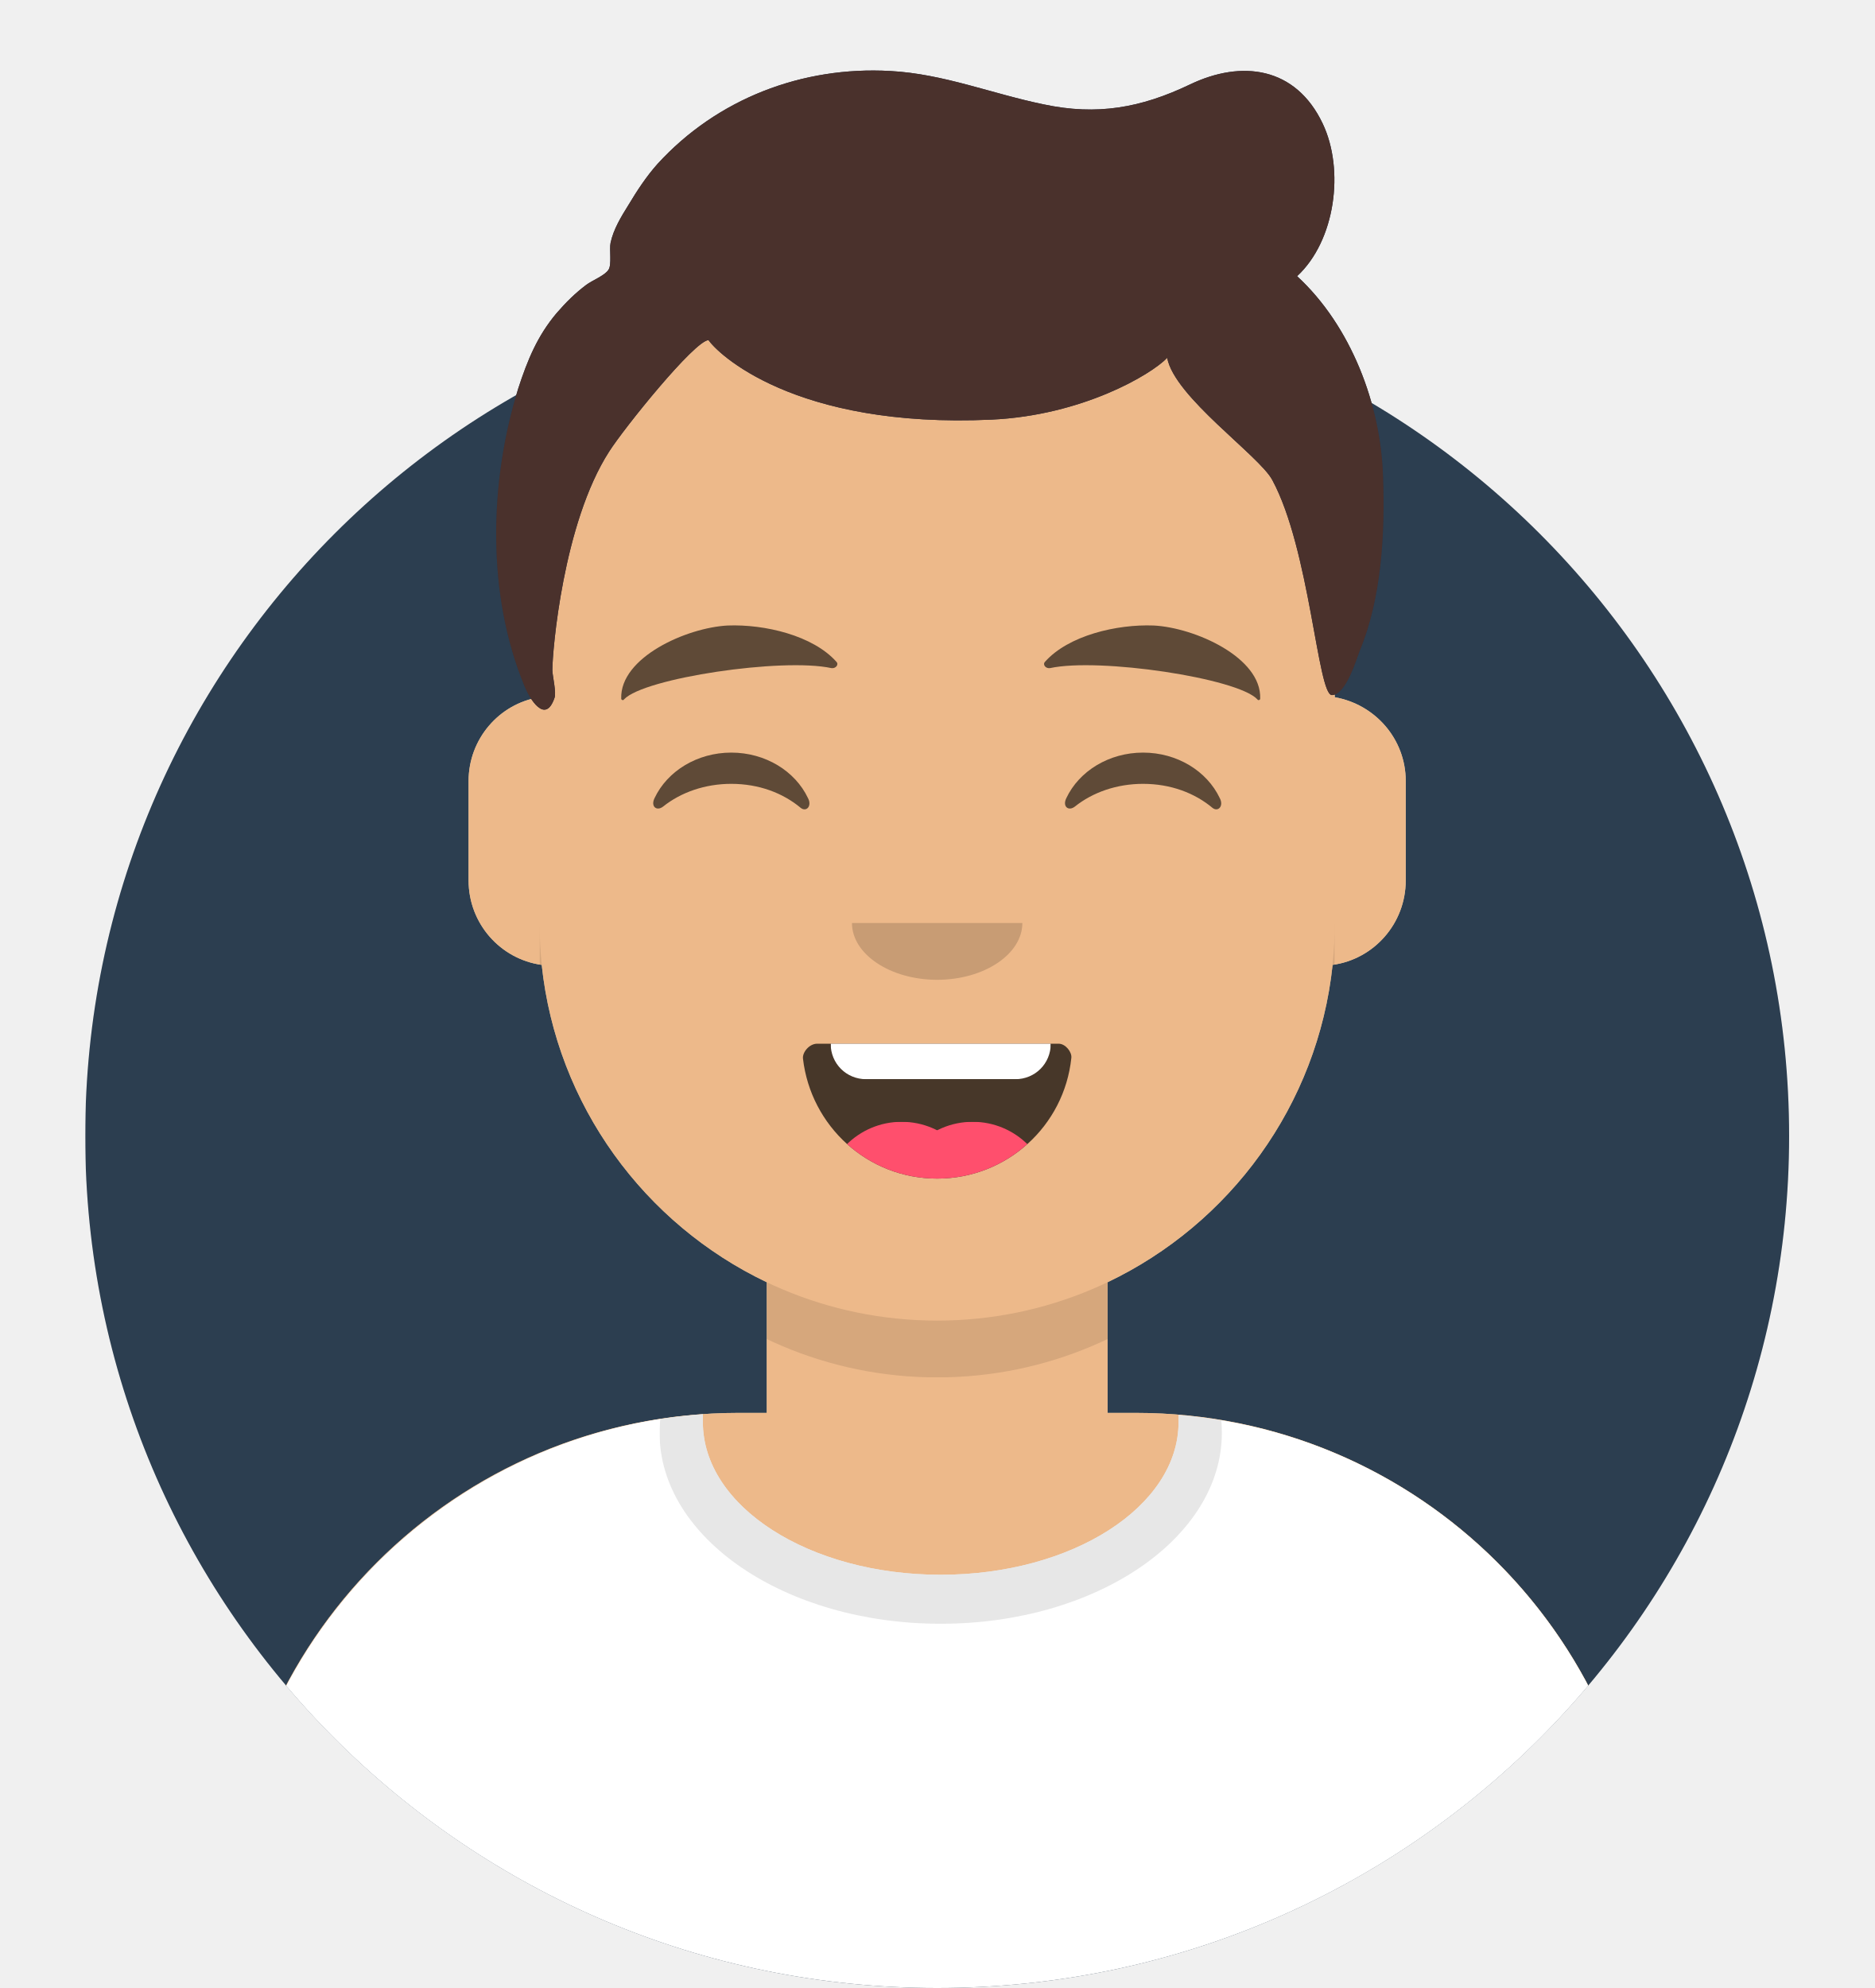
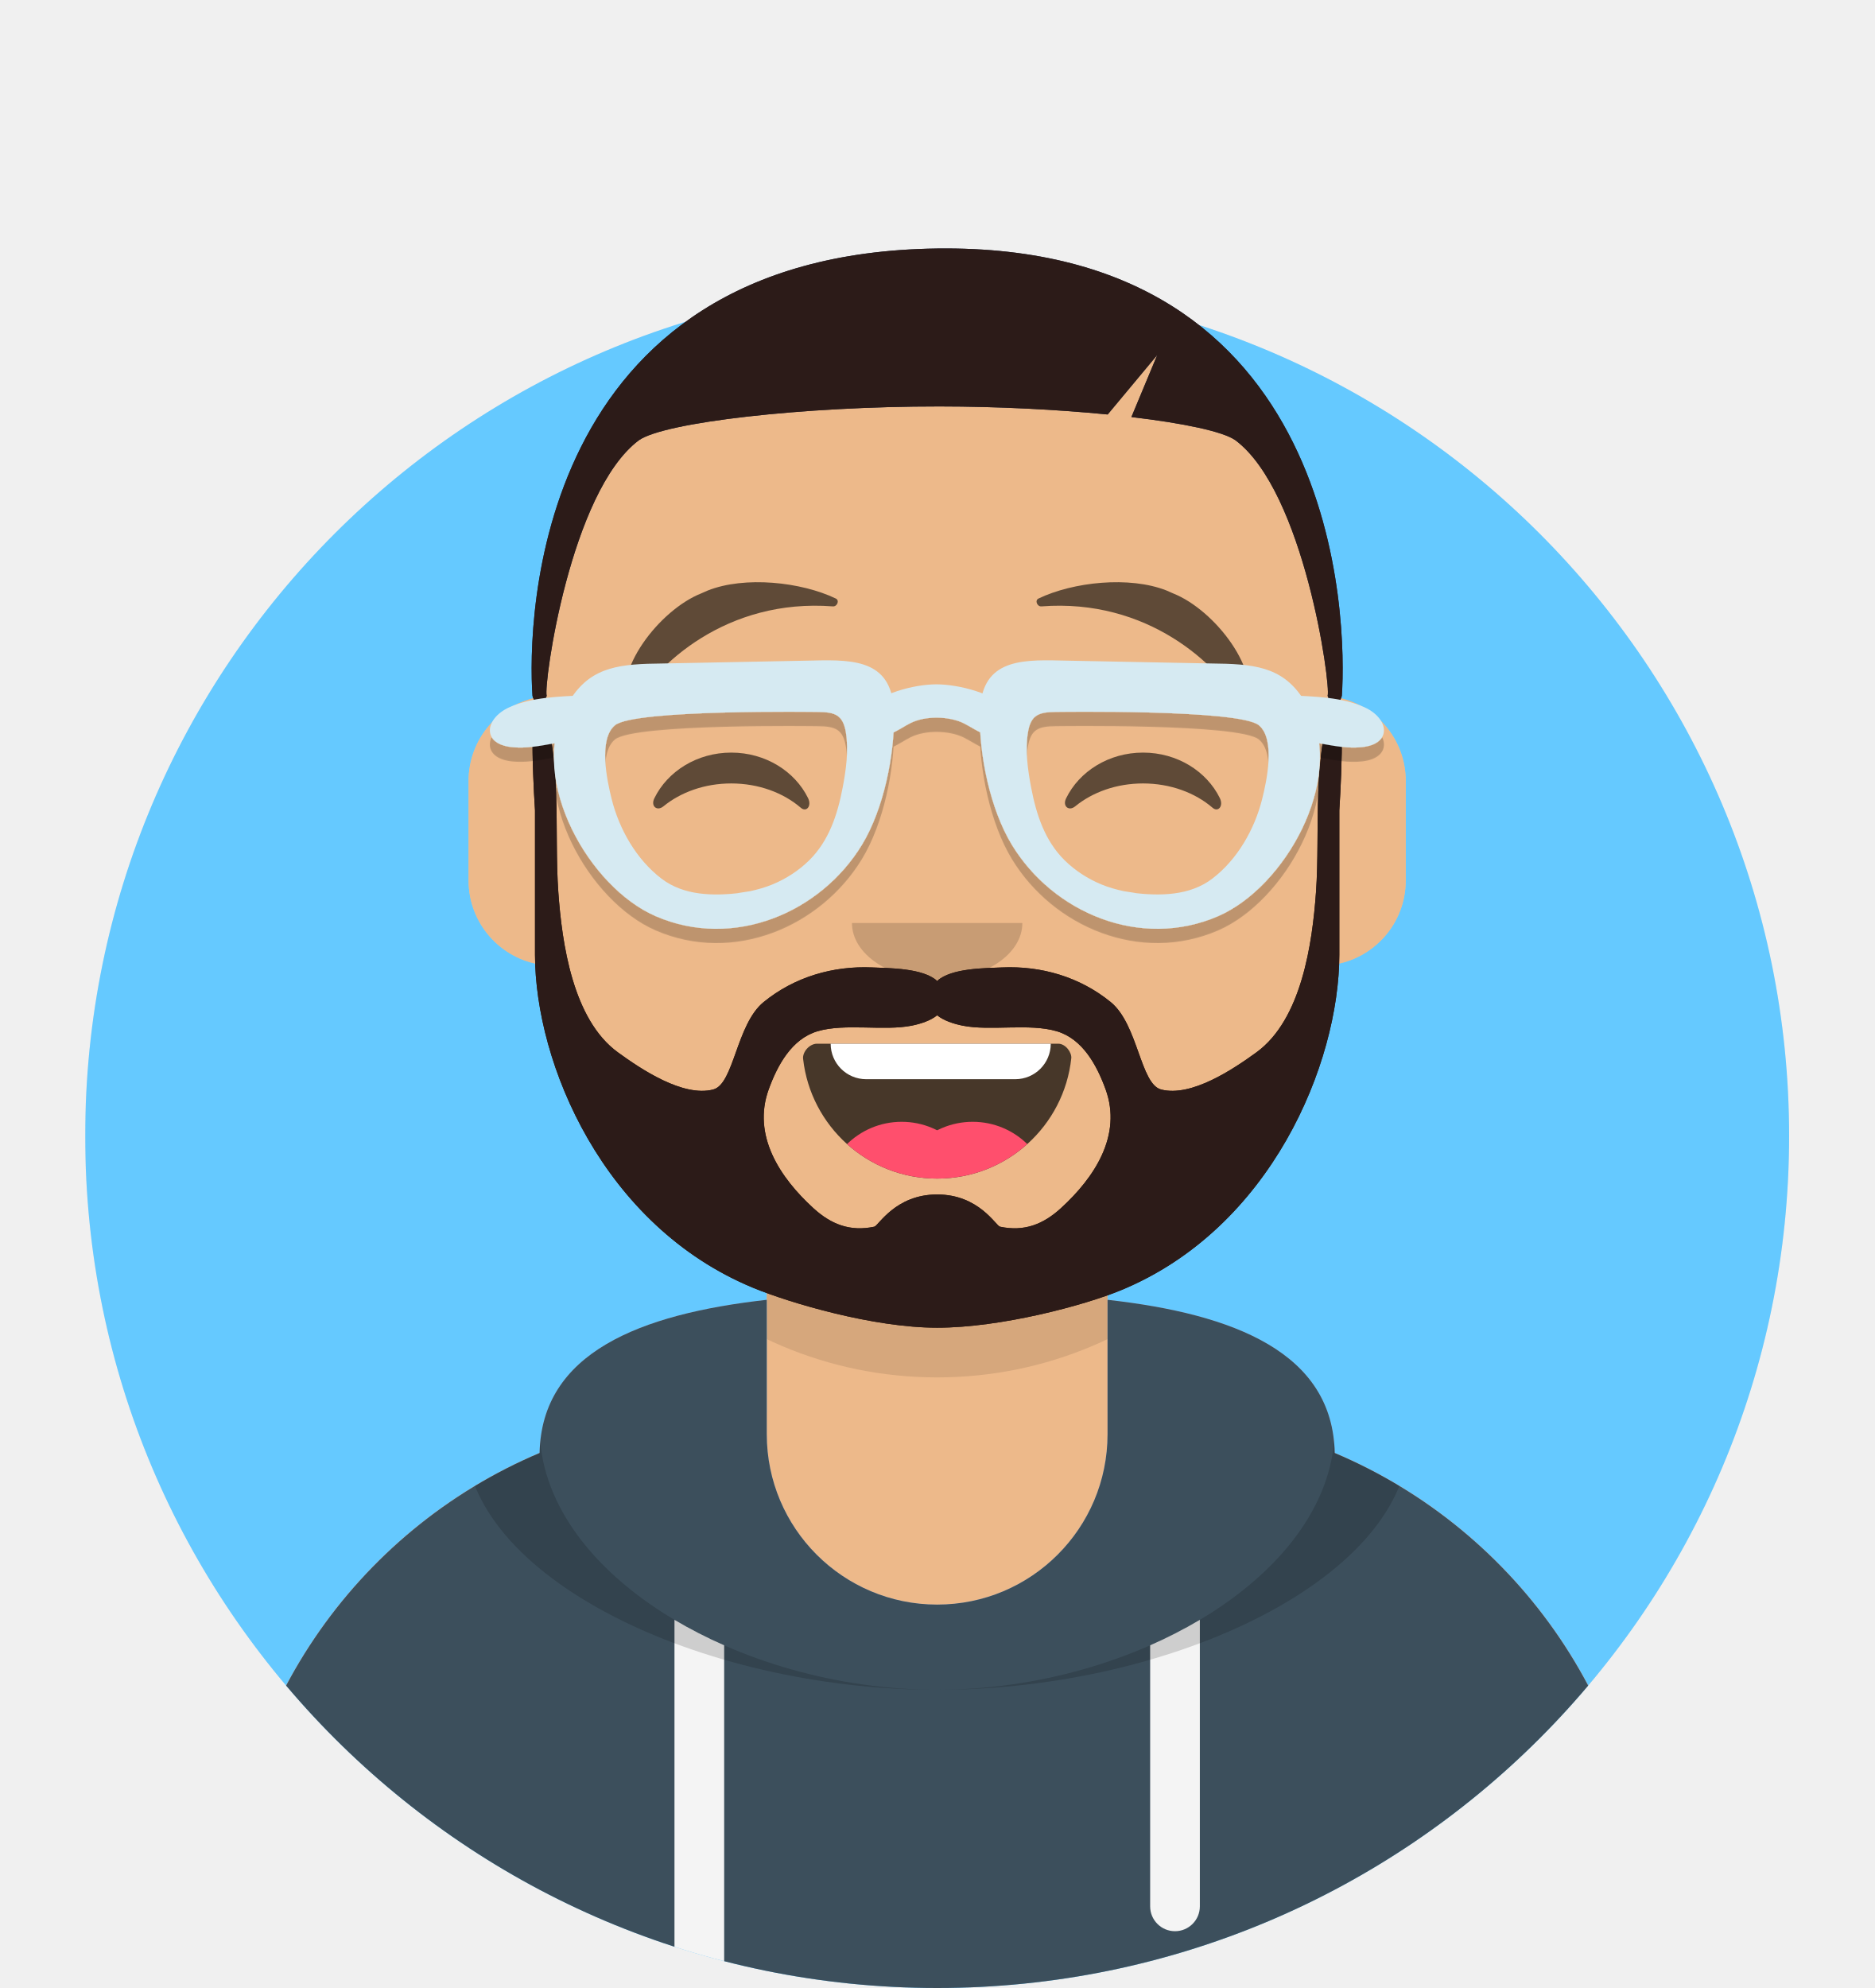
- <svg xmlns="http://www.w3.org/2000/svg" version="1.1" id="Layer_1" x="0px" y="0px" viewBox="0 0 264 280" style="enable-background:new 0 0 264 280;" xml:space="preserve">
-   <style type="text/css">
- 	.st0{fill-rule:evenodd;clip-rule:evenodd;fill:#E6E6E6;}
- 	.st1{filter:url(#Adobe_OpacityMaskFilter);}
- 	.st2{fill-rule:evenodd;clip-rule:evenodd;fill:#FFFFFF;}
- 	.st3{mask:url(#mask-2_1_);}
- 	.st4{fill-rule:evenodd;clip-rule:evenodd;fill:#2C3E50;}
- 	.st5{filter:url(#Adobe_OpacityMaskFilter_1_);}
- 	.st6{mask:url(#mask-4_1_);}
- 	.st7{fill-rule:evenodd;clip-rule:evenodd;fill:#D0C6AC;}
- 	.st8{filter:url(#Adobe_OpacityMaskFilter_2_);}
- 	.st9{mask:url(#mask-6_1_);}
- 	.st10{fill-rule:evenodd;clip-rule:evenodd;fill:#EDB98A;}
- 	.st11{filter:url(#Adobe_OpacityMaskFilter_3_);}
- 	.st12{mask:url(#mask-6_2_);fill-rule:evenodd;clip-rule:evenodd;fill-opacity:0.1;}
- 	.st13{filter:url(#Adobe_OpacityMaskFilter_4_);}
- 	.st14{mask:url(#react-mask-952_1_);}
- 	.st15{filter:url(#Adobe_OpacityMaskFilter_5_);}
- 	.st16{opacity:0.6;mask:url(#react-mask-952_2_);}
- 	.st17{fill-rule:evenodd;clip-rule:evenodd;fill-opacity:0.16;}
- 	.st18{fill-rule:evenodd;clip-rule:evenodd;fill-opacity:0.7;}
- 	.st19{filter:url(#Adobe_OpacityMaskFilter_6_);}
- 	.st20{mask:url(#react-mask-934_1_);fill-rule:evenodd;clip-rule:evenodd;fill:#FFFFFF;}
- 	.st21{filter:url(#Adobe_OpacityMaskFilter_7_);}
- 	.st22{mask:url(#react-mask-934_2_);}
- 	.st23{fill-rule:evenodd;clip-rule:evenodd;fill:#FF4F6D;}
- 	.st24{fill-rule:evenodd;clip-rule:evenodd;fill-opacity:0.6;}
- 	.st25{filter:url(#Adobe_OpacityMaskFilter_8_);}
- 	.st26{mask:url(#react-mask-925_1_);}
- 	.st27{fill-rule:evenodd;clip-rule:evenodd;fill:#28354B;}
- 	.st28{filter:url(#Adobe_OpacityMaskFilter_9_);}
- 	.st29{mask:url(#react-mask-924_1_);}
- 	.st30{fill-rule:evenodd;clip-rule:evenodd;fill:#4A312C;}
- </style>
-   <g>
-     <g transform="translate(-825, -1100)">
+ <svg xmlns="http://www.w3.org/2000/svg" xmlns:xlink="http://www.w3.org/1999/xlink" width="264px" height="280px" viewBox="0 0 264 280" version="1.1">
+   <defs>
+     <circle id="path-1" cx="120" cy="120" r="120" />
+     <path d="M12,160 C12,226.274 65.726,280 132,280 C198.274,280 252,226.274 252,160 L264,160 L264,-1.42108547e-14 L-3.19744231e-14,-1.42108547e-14 L-3.19744231e-14,160 L12,160 Z" id="path-3" />
+     <path d="M124,144.611 L124,163 L128,163 L128,163 C167.765,163 200,195.235 200,235 L200,244 L0,244 L0,235 C-4.86974701e-15,195.235 32.235,163 72,163 L72,163 L76,163 L76,144.611 C58.763,136.422 46.372,119.687 44.305,99.881 C38.48,99.058 34,94.052 34,88 L34,74 C34,68.054 38.325,63.118 44,62.166 L44,56 L44,56 C44,25.072 69.072,5.68137151e-15 100,0 L100,0 L100,0 C130.928,-5.68137151e-15 156,25.072 156,56 L156,62.166 C161.675,63.118 166,68.054 166,74 L166,88 C166,94.052 161.52,99.058 155.695,99.881 C153.628,119.687 141.237,136.422 124,144.611 Z" id="path-5" />
+   </defs>
+   <g id="Avataaar" stroke="none" stroke-width="1" fill="none" fill-rule="evenodd">
+     <g transform="translate(-825, -1100)" id="Avataaar/Circle">
      <g transform="translate(825, 1100)">
-         <g id="Circle" transform="translate(12, 40)">
-           <g id="Circle-Background">
-             <circle class="st0" cx="120" cy="120" r="120" />
-           </g>
-           <defs>
-             <filter id="Adobe_OpacityMaskFilter" filterUnits="userSpaceOnUse" x="0" y="0" width="240" height="240">
-               <feColorMatrix type="matrix" values="1 0 0 0 0  0 1 0 0 0  0 0 1 0 0  0 0 0 1 0" />
-             </filter>
-           </defs>
-           <mask maskUnits="userSpaceOnUse" x="0" y="0" width="240" height="240" id="mask-2_1_">
-             <g class="st1">
-               <circle id="path-1_1_" class="st2" cx="120" cy="120" r="120" />
-             </g>
+         <g id="Circle" stroke-width="1" fill-rule="evenodd" transform="translate(12, 40)">
+           <mask id="mask-2" fill="white">
+             <use xlink:href="#path-1" />
          </mask>
-           <g class="st3">
-             <rect class="st4" width="240" height="240" />
+           <use id="Circle-Background" fill="#E6E6E6" xlink:href="#path-1" />
+           <g id="Color/Palette/Blue-01" mask="url(#mask-2)" fill="#65C9FF">
+             <rect id="🖍Color" x="0" y="0" width="240" height="240" />
          </g>
        </g>
-         <g id="Mask">
- 			</g>
-         <defs>
-           <filter id="Adobe_OpacityMaskFilter_1_" filterUnits="userSpaceOnUse" x="-1" y="0" width="265" height="280">
-             <feColorMatrix type="matrix" values="1 0 0 0 0  0 1 0 0 0  0 0 1 0 0  0 0 0 1 0" />
-           </filter>
-         </defs>
-         <mask maskUnits="userSpaceOnUse" x="-1" y="0" width="265" height="280" id="mask-4_1_">
-           <g class="st5">
-             <path id="path-3_1_" class="st2" d="M12,160c0,66.3,53.7,120,120,120s120-53.7,120-120h12V0H0v160H12z" />
-           </g>
+         <mask id="mask-4" fill="white">
+           <use xlink:href="#path-3" />
        </mask>
-         <g id="Avataaar" class="st6">
+         <g id="Mask" />
+         <g id="Avataaar" stroke-width="1" fill-rule="evenodd" mask="url(#mask-4)">
          <g id="Body" transform="translate(32, 36)">
-             <g>
-               <path class="st7" d="M124,144.6V163h4l0,0c39.8,0,72,32.2,72,72v9H0v-9c0-39.8,32.2-72,72-72l0,0h4v-18.4        c-17.2-8.2-29.6-24.9-31.7-44.7C38.5,99.1,34,94.1,34,88V74c0-5.9,4.3-10.9,10-11.8V56l0,0c0-30.9,25.1-56,56-56l0,0l0,0        c30.9,0,56,25.1,56,56v6.2c5.7,1,10,5.9,10,11.8v14c0,6.1-4.5,11.1-10.3,11.9C153.6,119.7,141.2,136.4,124,144.6z" />
-             </g>
-             <defs>
-               <filter id="Adobe_OpacityMaskFilter_2_" filterUnits="userSpaceOnUse" x="-32" y="0" width="264" height="244">
-                 <feColorMatrix type="matrix" values="1 0 0 0 0  0 1 0 0 0  0 0 1 0 0  0 0 0 1 0" />
-               </filter>
-             </defs>
-             <mask maskUnits="userSpaceOnUse" x="-32" y="0" width="264" height="244" id="mask-6_1_">
-               <g class="st8">
-                 <path id="path-5_1_" class="st2" d="M124,144.6V163h4l0,0c39.8,0,72,32.2,72,72v9H0v-9c0-39.8,32.2-72,72-72l0,0h4v-18.4         c-17.2-8.2-29.6-24.9-31.7-44.7C38.5,99.1,34,94.1,34,88V74c0-5.9,4.3-10.9,10-11.8V56l0,0c0-30.9,25.1-56,56-56l0,0l0,0         c30.9,0,56,25.1,56,56v6.2c5.7,1,10,5.9,10,11.8v14c0,6.1-4.5,11.1-10.3,11.9C153.6,119.7,141.2,136.4,124,144.6z" />
-               </g>
+             <mask id="mask-6" fill="white">
+               <use xlink:href="#path-5" />
            </mask>
-             <g class="st9">
-               <g id="Color" transform="translate(-32, 0)">
-                 <rect class="st10" width="264" height="244" />
+             <use fill="#D0C6AC" xlink:href="#path-5" />
+             <g id="Skin/👶🏽-03-Brown" mask="url(#mask-6)" fill="#EDB98A">
+               <g transform="translate(-32, 0)" id="Color">
+                 <rect x="0" y="0" width="264" height="244" />
              </g>
            </g>
+             <path d="M156,79 L156,102 C156,132.928 130.928,158 100,158 C69.072,158 44,132.928 44,102 L44,79 L44,94 C44,124.928 69.072,150 100,150 C130.928,150 156,124.928 156,94 L156,79 Z" id="Neck-Shadow" fill-opacity="0.1" fill="#000000" mask="url(#mask-6)" />
+           </g>
+           <g id="Clothing/Hoodie" transform="translate(0, 170)">
            <defs>
-               <filter id="Adobe_OpacityMaskFilter_3_" filterUnits="userSpaceOnUse" x="44" y="79" width="112" height="79">
-                 <feColorMatrix type="matrix" values="1 0 0 0 0  0 1 0 0 0  0 0 1 0 0  0 0 0 1 0" />
-               </filter>
+               <path d="M108,13.071 C90.081,15.076 76.28,20.552 76.004,34.645 C50.146,45.568 32,71.165 32,100.999 L32,100.999 L32,110 L232,110 L232,100.999 C232,71.165 213.854,45.568 187.996,34.645 C187.72,20.552 173.919,15.076 156,13.071 L156,32 L156,32 C156,45.255 145.255,56 132,56 L132,56 C118.745,56 108,45.255 108,32 L108,13.071 Z" id="react-path-114" />
            </defs>
-             <mask maskUnits="userSpaceOnUse" x="44" y="79" width="112" height="79" id="mask-6_2_">
-               <g class="st11">
-                 <path id="path-5_2_" class="st2" d="M124,144.6V163h4l0,0c39.8,0,72,32.2,72,72v9H0v-9c0-39.8,32.2-72,72-72l0,0h4v-18.4         c-17.2-8.2-29.6-24.9-31.7-44.7C38.5,99.1,34,94.1,34,88V74c0-5.9,4.3-10.9,10-11.8V56l0,0c0-30.9,25.1-56,56-56l0,0l0,0         c30.9,0,56,25.1,56,56v6.2c5.7,1,10,5.9,10,11.8v14c0,6.1-4.5,11.1-10.3,11.9C153.6,119.7,141.2,136.4,124,144.6z" />
-               </g>
+             <mask id="react-mask-115" fill="white">
+               <use xlink:href="#react-path-114" />
            </mask>
-             <path id="Neck-Shadow" class="st12" d="M156,79v23c0,30.9-25.1,56-56,56s-56-25.1-56-56V79v15c0,30.9,25.1,56,56,56       s56-25.1,56-56V79z" />
+             <use id="Hoodie" fill="#B7C1DB" fill-rule="evenodd" xlink:href="#react-path-114" />
+             <g id="Color/Palette/Gray-01" mask="url(#react-mask-115)" fill-rule="evenodd" fill="#3C4F5C">
+               <rect id="🖍Color" x="0" y="0" width="264" height="110" />
+             </g>
+             <path d="M102,61.739 L102,110 L95,110 L95,58.15 C97.204,59.46 99.547,60.661 102,61.739 Z M169,58.15 L169,98.5 C169,100.433 167.433,102 165.5,102 C163.567,102 162,100.433 162,98.5 L162,61.739 C164.453,60.661 166.796,59.46 169,58.15 Z" id="Straps" fill="#F4F4F4" fill-rule="evenodd" mask="url(#react-mask-115)" />
+             <path d="M90.96,12.724 C75.909,15.571 65.5,21.243 65.5,32.308 C65.5,52.02 98.538,68 132,68 C165.462,68 198.5,52.02 198.5,32.308 C198.5,21.243 188.091,15.571 173.04,12.724 C182.125,16.074 188,21.706 188,31.077 C188,51.469 160.179,68 132,68 C103.821,68 76,51.469 76,31.077 C76,21.706 81.875,16.074 90.96,12.724 Z" id="Shadow" fill-opacity="0.16" fill="#000000" fill-rule="evenodd" mask="url(#react-mask-115)" />
          </g>
-           <g transform="translate(0, 170)">
-             <g id="Clothes">
-               <path class="st0" d="M166,29.3c37,3,66,34,66,71.8v8.9H32v-8.9C32,63,61.6,31.8,99,29.2c0,0.4,0,0.7,0,1.1        c0,11.9,15,21.5,33.5,21.5S166,42.2,166,30.3C166,30,166,29.6,166,29.3z" />
-             </g>
-             <defs>
-               <filter id="Adobe_OpacityMaskFilter_4_" filterUnits="userSpaceOnUse" x="0" y="0" width="264" height="110">
-                 <feColorMatrix type="matrix" values="1 0 0 0 0  0 1 0 0 0  0 0 1 0 0  0 0 0 1 0" />
-               </filter>
-             </defs>
-             <mask maskUnits="userSpaceOnUse" x="0" y="0" width="264" height="110" id="react-mask-952_1_">
-               <g class="st13">
-                 <path id="react-path-951_1_" class="st2" d="M166,29.3c37,3,66,34,66,71.8v8.9H32v-8.9C32,63,61.6,31.8,99,29.2         c0,0.4,0,0.7,0,1.1c0,11.9,15,21.5,33.5,21.5S166,42.2,166,30.3C166,30,166,29.6,166,29.3z" />
-               </g>
-             </mask>
-             <g class="st14">
-               <rect class="st2" width="264" height="110" />
-             </g>
-             <defs>
-               <filter id="Adobe_OpacityMaskFilter_5_" filterUnits="userSpaceOnUse" x="92.9" y="4.9" width="79.3" height="53.8">
-                 <feColorMatrix type="matrix" values="1 0 0 0 0  0 1 0 0 0  0 0 1 0 0  0 0 0 1 0" />
-               </filter>
-             </defs>
-             <mask maskUnits="userSpaceOnUse" x="92.9" y="4.9" width="79.3" height="53.8" id="react-mask-952_2_">
-               <g class="st15">
-                 <path id="react-path-951_2_" class="st2" d="M166,29.3c37,3,66,34,66,71.8v8.9H32v-8.9C32,63,61.6,31.8,99,29.2         c0,0.4,0,0.7,0,1.1c0,11.9,15,21.5,33.5,21.5S166,42.2,166,30.3C166,30,166,29.6,166,29.3z" />
-               </g>
-             </mask>
-             <g id="Shadowy" class="st16">
-               <g transform="translate(92, 4)">
-                 <ellipse class="st17" cx="40.5" cy="27.8" rx="39.6" ry="26.9" />
-               </g>
-             </g>
-           </g>
-           <g id="Face" transform="translate(76, 82)">
-             <g transform="translate(2, 52)">
-               <g id="Mouth">
-                 <path class="st18" d="M35.1,15.1C36.2,24.6,44.2,32,54,32c9.8,0,17.9-7.4,18.9-17c0.1-0.8-0.8-2-1.8-2c-14.9,0-26.3,0-34,0         C36,13,35,14.2,35.1,15.1z" />
-               </g>
+           <g id="Face" transform="translate(76, 82)" fill="#000000">
+             <g id="Mouth/Smile" transform="translate(2, 52)">
              <defs>
-                 <filter id="Adobe_OpacityMaskFilter_6_" filterUnits="userSpaceOnUse" x="39" y="2" width="31" height="16">
-                   <feColorMatrix type="matrix" values="1 0 0 0 0  0 1 0 0 0  0 0 1 0 0  0 0 0 1 0" />
-                 </filter>
+                 <path d="M35.118,15.128 C36.176,24.62 44.226,32 54,32 C63.804,32 71.874,24.574 72.892,15.04 C72.974,14.273 72.117,13 71.043,13 C56.149,13 44.738,13 37.087,13 C36.007,13 35.012,14.178 35.118,15.128 Z" id="react-path-156" />
              </defs>
-               <mask maskUnits="userSpaceOnUse" x="39" y="2" width="31" height="16" id="react-mask-934_1_">
-                 <g class="st19">
-                   <path id="react-path-933_1_" class="st2" d="M35.1,15.1C36.2,24.6,44.2,32,54,32c9.8,0,17.9-7.4,18.9-17          c0.1-0.8-0.8-2-1.8-2c-14.9,0-26.3,0-34,0C36,13,35,14.2,35.1,15.1z" />
-                 </g>
+               <mask id="react-mask-157" fill="white">
+                 <use xlink:href="#react-path-156" />
              </mask>
-               <path id="Teeth" class="st20" d="M44,2h21c2.8,0,5,2.2,5,5v6c0,2.8-2.2,5-5,5H44c-2.8,0-5-2.2-5-5V7C39,4.2,41.2,2,44,2z" />
-               <defs>
-                 <filter id="Adobe_OpacityMaskFilter_7_" filterUnits="userSpaceOnUse" x="38" y="24" width="32" height="22">
-                   <feColorMatrix type="matrix" values="1 0 0 0 0  0 1 0 0 0  0 0 1 0 0  0 0 0 1 0" />
-                 </filter>
-               </defs>
-               <mask maskUnits="userSpaceOnUse" x="38" y="24" width="32" height="22" id="react-mask-934_2_">
-                 <g class="st21">
-                   <path id="react-path-933_2_" class="st2" d="M35.1,15.1C36.2,24.6,44.2,32,54,32c9.8,0,17.9-7.4,18.9-17          c0.1-0.8-0.8-2-1.8-2c-14.9,0-26.3,0-34,0C36,13,35,14.2,35.1,15.1z" />
-                 </g>
-               </mask>
-               <g id="Tongue" class="st22">
+               <use id="Mouth" fill-opacity="0.7" fill="#000000" fill-rule="evenodd" xlink:href="#react-path-156" />
+               <rect id="Teeth" fill="#FFFFFF" fill-rule="evenodd" mask="url(#react-mask-157)" x="39" y="2" width="31" height="16" rx="5" />
+               <g id="Tongue" stroke-width="1" fill-rule="evenodd" mask="url(#react-mask-157)" fill="#FF4F6D">
                <g transform="translate(38, 24)">
-                   <circle class="st23" cx="11" cy="11" r="11" />
-                   <circle class="st23" cx="21" cy="11" r="11" />
+                   <circle cx="11" cy="11" r="11" />
+                   <circle cx="21" cy="11" r="11" />
                </g>
              </g>
            </g>
-             <g transform="translate(28, 40)">
-               <path id="Nose" class="st17" d="M16,8c0,4.4,5.4,8,12,8l0,0c6.6,0,12-3.6,12-8" />
+             <g id="Nose/Default" transform="translate(28, 40)" fill-opacity="0.16">
+               <path d="M16,8 C16,12.418 21.373,16 28,16 L28,16 C34.627,16 40,12.418 40,8" id="Nose" />
            </g>
-             <g transform="translate(0, 8)">
-               <path id="Squint" class="st24" d="M16.2,22.4C18,18.6,22.2,16,27,16c4.8,0,9,2.6,10.8,6.4c0.6,1.1-0.2,2-1,1.4        c-2.5-2.1-5.9-3.4-9.8-3.4c-3.7,0-7.1,1.2-9.6,3.2C16.5,24.3,15.6,23.6,16.2,22.4z" />
-               <path class="st24" d="M74.2,22.4C76,18.6,80.2,16,85,16c4.8,0,9,2.6,10.8,6.4c0.6,1.1-0.2,2-1,1.4c-2.5-2.1-5.9-3.4-9.8-3.4        c-3.7,0-7.1,1.2-9.6,3.2C74.5,24.3,73.6,23.6,74.2,22.4z" />
+             <g id="Eyes/Happy-😁" transform="translate(0, 8)" fill-opacity="0.6">
+               <path d="M16.16,22.447 C18.007,18.649 22.164,16 26.998,16 C31.814,16 35.959,18.63 37.815,22.407 C38.367,23.529 37.582,24.447 36.791,23.767 C34.34,21.66 30.859,20.344 26.998,20.344 C23.257,20.344 19.874,21.579 17.438,23.572 C16.547,24.3 15.62,23.558 16.16,22.447 Z" id="Squint" />
+               <path d="M74.16,22.447 C76.007,18.649 80.164,16 84.998,16 C89.814,16 93.959,18.63 95.815,22.407 C96.367,23.529 95.582,24.447 94.791,23.767 C92.34,21.66 88.859,20.344 84.998,20.344 C81.257,20.344 77.874,21.579 75.438,23.572 C74.547,24.3 73.62,23.558 74.16,22.447 Z" id="Squint" />
            </g>
-             <g>
-               <path id="Eyebrow" class="st24" d="M26.5,6.1c-5.8,0.3-15.2,4.5-15,10.3c0,0.2,0.3,0.3,0.4,0.1c2.8-3,22.3-5.9,29.2-4.4        c0.6,0.1,1.1-0.5,0.7-0.9C38.5,7.5,31.7,5.9,26.5,6.1" />
-               <path class="st24" d="M86.5,6.1c5.8,0.3,15.2,4.5,15,10.3c0,0.2-0.3,0.3-0.4,0.1c-2.8-3-22.3-5.9-29.2-4.4        c-0.6,0.1-1.1-0.5-0.7-0.9C74.5,7.5,81.3,5.9,86.5,6.1" />
+             <g id="Eyebrow/Natural/Raised-Excited-Natural" fill-opacity="0.6">
+               <path d="M22.766,1.578 L23.677,1.176 C28.919,-0.905 36.865,-0.033 41.723,2.299 C42.29,2.571 41.902,3.452 41.321,3.407 C26.402,2.256 16.358,11.553 12.946,17.847 C12.845,18.034 12.539,18.055 12.464,17.881 C10.156,12.562 16.913,3.896 22.766,1.578 Z" id="Eye-Browse-Reddit" />
+               <path d="M80.766,1.578 L81.677,1.176 C86.919,-0.905 94.865,-0.033 99.723,2.299 C100.29,2.571 99.902,3.452 99.321,3.407 C84.402,2.256 74.358,11.553 70.946,17.847 C70.845,18.034 70.539,18.055 70.464,17.881 C68.156,12.562 74.913,3.896 80.766,1.578 Z" id="Eye-Browse-Reddit" transform="translate(85, 9) scale(-1, 1) translate(-85, -9) " />
            </g>
          </g>
-           <g id="Top">
+           <g id="Top" stroke-width="1" fill-rule="evenodd">
            <defs>
-               <filter id="Adobe_OpacityMaskFilter_8_" filterUnits="userSpaceOnUse" x="-1" y="0" width="264" height="280">
-                 <feColorMatrix type="matrix" values="1 0 0 0 0  0 1 0 0 0  0 0 1 0 0  0 0 0 1 0" />
+               <rect id="react-path-77" x="0" y="0" width="264" height="280" />
+               <path d="M82.018,24.378 C74.986,23.685 66.657,23.251 58.313,23.246 C39.008,23.232 19.618,25.483 16,28 C6.296,35.248 2.537,62.446 3,64 C2.673,65.223 1.347,65.488 1,64 C0.281,53.702 1,1.726 58,1 C115,0.274 115.719,53.702 115,64 C114.653,65.488 113.327,65.223 113,64 C113.463,62.446 109.704,35.248 100,28 C98.241,26.776 92.753,25.61 85.359,24.739 L89,16 L82.018,24.378 Z" id="react-path-78" />
+               <filter x="-0.8%" y="-2.0%" width="101.5%" height="108.0%" filterUnits="objectBoundingBox" id="react-filter-74">
+                 <feOffset dx="0" dy="2" in="SourceAlpha" result="shadowOffsetOuter1" />
+                 <feColorMatrix values="0 0 0 0 0   0 0 0 0 0   0 0 0 0 0  0 0 0 0.16 0" type="matrix" in="shadowOffsetOuter1" result="shadowMatrixOuter1" />
+                 <feMerge>
+                   <feMergeNode in="shadowMatrixOuter1" />
+                   <feMergeNode in="SourceGraphic" />
+                 </feMerge>
              </filter>
            </defs>
-             <mask maskUnits="userSpaceOnUse" x="-1" y="0" width="264" height="280" id="react-mask-925_1_">
-               <g class="st25">
-                 <rect id="react-path-927_1_" class="st2" width="264" height="280" />
-               </g>
+             <mask id="react-mask-75" fill="white">
+               <use xlink:href="#react-path-77" />
            </mask>
-             <g class="st26">
+             <g id="Mask" />
+             <g id="Top/Short-Hair/The-Caesar-+-Side-Part" mask="url(#react-mask-75)">
              <g transform="translate(-1, 0)">
-                 <g id="Short-Hair">
-                   <path class="st27" d="M183.7,38.9c5.4-5,6.7-15,3.6-21.5c-3.8-8-11.4-9-18.7-5.5c-6.9,3.3-13.1,4.4-20.6,2.8          c-7.3-1.5-14.1-4.3-21.6-4.7C114,9.3,102,13.9,93.6,23.1c-1.6,1.8-2.9,3.8-4.1,5.8c-1,1.6-2.1,3.4-2.5,5.3          c-0.2,0.9,0.2,3.1-0.3,3.8c-0.5,0.8-2.3,1.5-3.1,2.1c-1.6,1.2-2.9,2.5-4.2,4c-2.7,3.2-4.1,6.6-5.4,10.6          c-4.1,13.2-4.5,29,0.9,42c0.7,1.7,2.9,5.4,4.2,1.6c0.3-0.7-0.3-3.2-0.3-3.9c0-2.7,1.5-20.7,8-30.8c2.1-3.3,12-15.6,14-15.7          c1.1,1.7,11.9,12.5,39.9,11.2c12.7-0.6,22.4-6.3,24.7-8.7c1,5.5,13,13.8,14.8,17.2c5.3,9.8,6.4,30.3,8.4,30.3          s3.5-5.2,3.9-6.2c3.1-7.4,3.6-16.6,3.3-24.6C195.5,57,191.3,45.9,183.7,38.9z" />
+                 <g id="Facial-Hair/Beard-Light" transform="translate(49, 72)">
+                   <defs>
+                     <path d="M101.428,98.169 C98.915,100.463 96.237,101.494 92.853,100.773 C92.271,100.649 89.896,96.235 84,96.235 C78.103,96.235 75.729,100.649 75.147,100.773 C71.762,101.494 69.085,100.463 66.571,98.169 C61.846,93.856 57.917,87.908 60.278,81.419 C61.508,78.037 63.51,74.324 67.151,73.246 C71.038,72.096 76.497,73.244 80.415,72.458 C81.684,72.204 83.071,71.751 84,71 C84.929,71.751 86.316,72.204 87.585,72.458 C91.503,73.244 96.961,72.096 100.849,73.246 C104.49,74.324 106.491,78.037 107.722,81.419 C110.083,87.908 106.154,93.856 101.428,98.169 M140.081,26 C136.671,34.4 137.988,44.858 137.357,53.676 C136.844,60.843 135.337,71.586 128.973,76.215 C125.718,78.582 119.794,82.56 115.542,81.45 C112.615,80.686 112.302,72.29 108.455,69.147 C104.092,65.582 98.643,64.016 93.149,64.258 C90.779,64.362 85.984,64.337 84,66.16 C82.016,64.337 77.222,64.362 74.851,64.258 C69.357,64.016 63.908,65.582 59.545,69.147 C55.698,72.29 55.386,80.686 52.458,81.45 C48.206,82.56 42.282,78.582 39.027,76.215 C32.662,71.586 31.156,60.843 30.643,53.676 C30.012,44.858 31.329,34.4 27.919,26 C26.26,26 27.354,42.129 27.354,42.129 L27.354,62.485 C27.386,77.773 36.935,100.655 58.108,109.393 C63.286,111.53 75.015,115 84,115 C92.985,115 104.714,111.86 109.892,109.723 C131.065,100.986 140.614,77.773 140.646,62.485 L140.646,42.129 C140.646,42.129 141.74,26 140.081,26" id="react-path-91" />
+                   </defs>
+                   <mask id="react-mask-90" fill="white">
+                     <use xlink:href="#react-path-91" />
+                   </mask>
+                   <use id="Lite-Beard" fill="#331B0C" fill-rule="evenodd" xlink:href="#react-path-91" />
+                   <g id="Color/Hair/Brown" mask="url(#react-mask-90)" fill="#2C1B18">
+                     <g transform="translate(-32, 0)" id="Color">
+                       <rect x="0" y="0" width="264" height="244" />
+                     </g>
+                   </g>
                </g>
-                 <defs>
-                   <filter id="Adobe_OpacityMaskFilter_9_" filterUnits="userSpaceOnUse" x="0" y="0" width="264" height="280">
-                     <feColorMatrix type="matrix" values="1 0 0 0 0  0 1 0 0 0  0 0 1 0 0  0 0 0 1 0" />
-                   </filter>
-                 </defs>
-                 <mask maskUnits="userSpaceOnUse" x="0" y="0" width="264" height="280" id="react-mask-924_1_">
-                   <g class="st28">
-                     <path id="react-path-926_1_" class="st2" d="M183.7,38.9c5.4-5,6.7-15,3.6-21.5c-3.8-8-11.4-9-18.7-5.5           c-6.9,3.3-13.1,4.4-20.6,2.8c-7.3-1.5-14.1-4.3-21.6-4.7C114,9.3,102,13.9,93.6,23.1c-1.6,1.8-2.9,3.8-4.1,5.8           c-1,1.6-2.1,3.4-2.5,5.3c-0.2,0.9,0.2,3.1-0.3,3.8c-0.5,0.8-2.3,1.5-3.1,2.1c-1.6,1.2-2.9,2.5-4.2,4           c-2.7,3.2-4.1,6.6-5.4,10.6c-4.1,13.2-4.5,29,0.9,42c0.7,1.7,2.9,5.4,4.2,1.6c0.3-0.7-0.3-3.2-0.3-3.9           c0-2.7,1.5-20.7,8-30.8c2.1-3.3,12-15.6,14-15.7c1.1,1.7,11.9,12.5,39.9,11.2c12.7-0.6,22.4-6.3,24.7-8.7           c1,5.5,13,13.8,14.8,17.2c5.3,9.8,6.4,30.3,8.4,30.3s3.5-5.2,3.9-6.2c3.1-7.4,3.6-16.6,3.3-24.6           C195.5,57,191.3,45.9,183.7,38.9z" />
+                 <g id="Hair" stroke-width="1" fill-rule="evenodd" transform="translate(75, 34)">
+                   <mask id="react-mask-76" fill="white">
+                     <use xlink:href="#react-path-78" />
+                   </mask>
+                   <use id="Caesar" fill="#28354B" xlink:href="#react-path-78" />
+                   <g id="Skin/👶🏽-03-Brown" mask="url(#react-mask-76)" fill="#2C1B18">
+                     <g transform="translate(0, 0) " id="Color">
+                       <rect x="0" y="0" width="264" height="280" />
+                     </g>
                  </g>
-                 </mask>
-                 <g class="st29">
-                   <g transform="translate(0, 0) ">
-                     <rect class="st30" width="264" height="280" />
+                 </g>
+                 <g id="Top/_Resources/Prescription-01" fill="none" transform="translate(62, 85)" stroke-width="1">
+                   <defs>
+                     <filter x="-0.8%" y="-2.4%" width="101.5%" height="109.8%" filterUnits="objectBoundingBox" id="react-filter-79">
+                       <feOffset dx="0" dy="2" in="SourceAlpha" result="shadowOffsetOuter1" />
+                       <feColorMatrix values="0 0 0 0 0   0 0 0 0 0   0 0 0 0 0  0 0 0 0.2 0" type="matrix" in="shadowOffsetOuter1" result="shadowMatrixOuter1" />
+                       <feMerge>
+                         <feMergeNode in="shadowMatrixOuter1" />
+                         <feMergeNode in="SourceGraphic" />
+                       </feMerge>
+                     </filter>
+                   </defs>
+                   <g id="Glasses" filter="url(#react-filter-79)" transform="translate(8, 8)" fill="#D6EAF2">
+                     <path d="M46.249,7.275 C48.621,7.298 49.742,7.692 50.146,10.165 C50.555,12.671 50.157,15.487 49.685,17.955 C48.965,21.723 47.767,25.415 44.978,28.169 C43.508,29.619 41.717,30.775 39.811,31.564 C38.799,31.983 37.73,32.286 36.661,32.516 C36.349,32.583 33.682,32.95 35.318,32.764 C31.501,33.199 27.36,33.182 24.172,30.753 C20.64,28.06 18.22,23.8 17.157,19.556 C16.534,17.073 15.226,11.134 17.616,9.149 C20.353,6.875 46.249,7.275 46.249,7.275 L46.249,7.275 Z M22.218,0.49 C16.777,0.678 13.147,1.634 10.463,7.069 C5.546,17.03 13.963,31.969 23.352,36.039 C34.329,40.799 46.592,35.532 52.396,26.006 C55.469,20.962 57.022,13.323 56.922,7.504 C56.795,0.076 51.607,-0.13 45.509,0.034 L22.218,0.49 Z" id="Frame-Stuff" />
+                     <path d="M79.681,7.273 C77.309,7.295 76.188,7.689 75.784,10.163 C75.374,12.668 75.772,15.485 76.244,17.952 C76.965,21.72 78.163,25.412 80.952,28.166 C82.421,29.616 84.213,30.772 86.119,31.562 C87.131,31.981 88.2,32.284 89.268,32.513 C89.581,32.58 92.247,32.948 90.612,32.761 C94.429,33.197 98.57,33.179 101.757,30.75 C105.29,28.058 107.709,23.798 108.773,19.554 C109.396,17.071 110.703,11.132 108.314,9.147 C105.576,6.872 79.681,7.273 79.681,7.273 L79.681,7.273 Z M103.712,0.488 C109.152,0.675 112.783,1.632 115.466,7.067 C120.384,17.028 111.967,31.966 102.577,36.037 C91.6,40.797 79.338,35.529 73.534,26.004 C70.461,20.96 68.907,13.321 69.007,7.501 C69.135,0.074 74.323,-0.132 80.421,0.032 L103.712,0.488 Z" id="Frame-Stuff" />
+                     <path d="M13.197,4.927 C9.785,5.118 5.886,5.164 2.69,6.639 C-0.695,8.201 -1.218,11.739 3.049,12.226 C4.971,12.446 6.895,12.083 8.787,11.745 C10.337,11.468 12.442,11.558 13.906,10.966 C16.636,9.862 16.46,4.74 13.197,4.927" id="Frame-Stuff" />
+                     <path d="M112.735,4.927 C116.147,5.118 120.046,5.164 123.242,6.639 C126.626,8.201 127.149,11.739 122.882,12.226 C120.961,12.446 119.037,12.083 117.144,11.745 C115.595,11.468 113.49,11.558 112.025,10.966 C109.296,9.862 109.471,4.74 112.735,4.927" id="Frame-Stuff" />
+                     <path d="M73.109,7.013 C71.163,4.713 66.091,3.385 62.891,3.385 C59.691,3.385 54.768,4.713 52.822,7.013 C51.841,8.172 51.807,9.724 53.508,10.451 C55.626,11.357 57.517,9.714 59.213,8.855 C61.381,7.757 64.712,7.877 66.719,8.855 C68.427,9.688 70.305,11.357 72.423,10.451 C74.124,9.724 74.091,8.172 73.109,7.013" id="Frame-Stuff" />
                  </g>
                </g>
              </g>
            </g>
          </g>
        </g>
      </g>
    </g>
  </g>
</svg>
